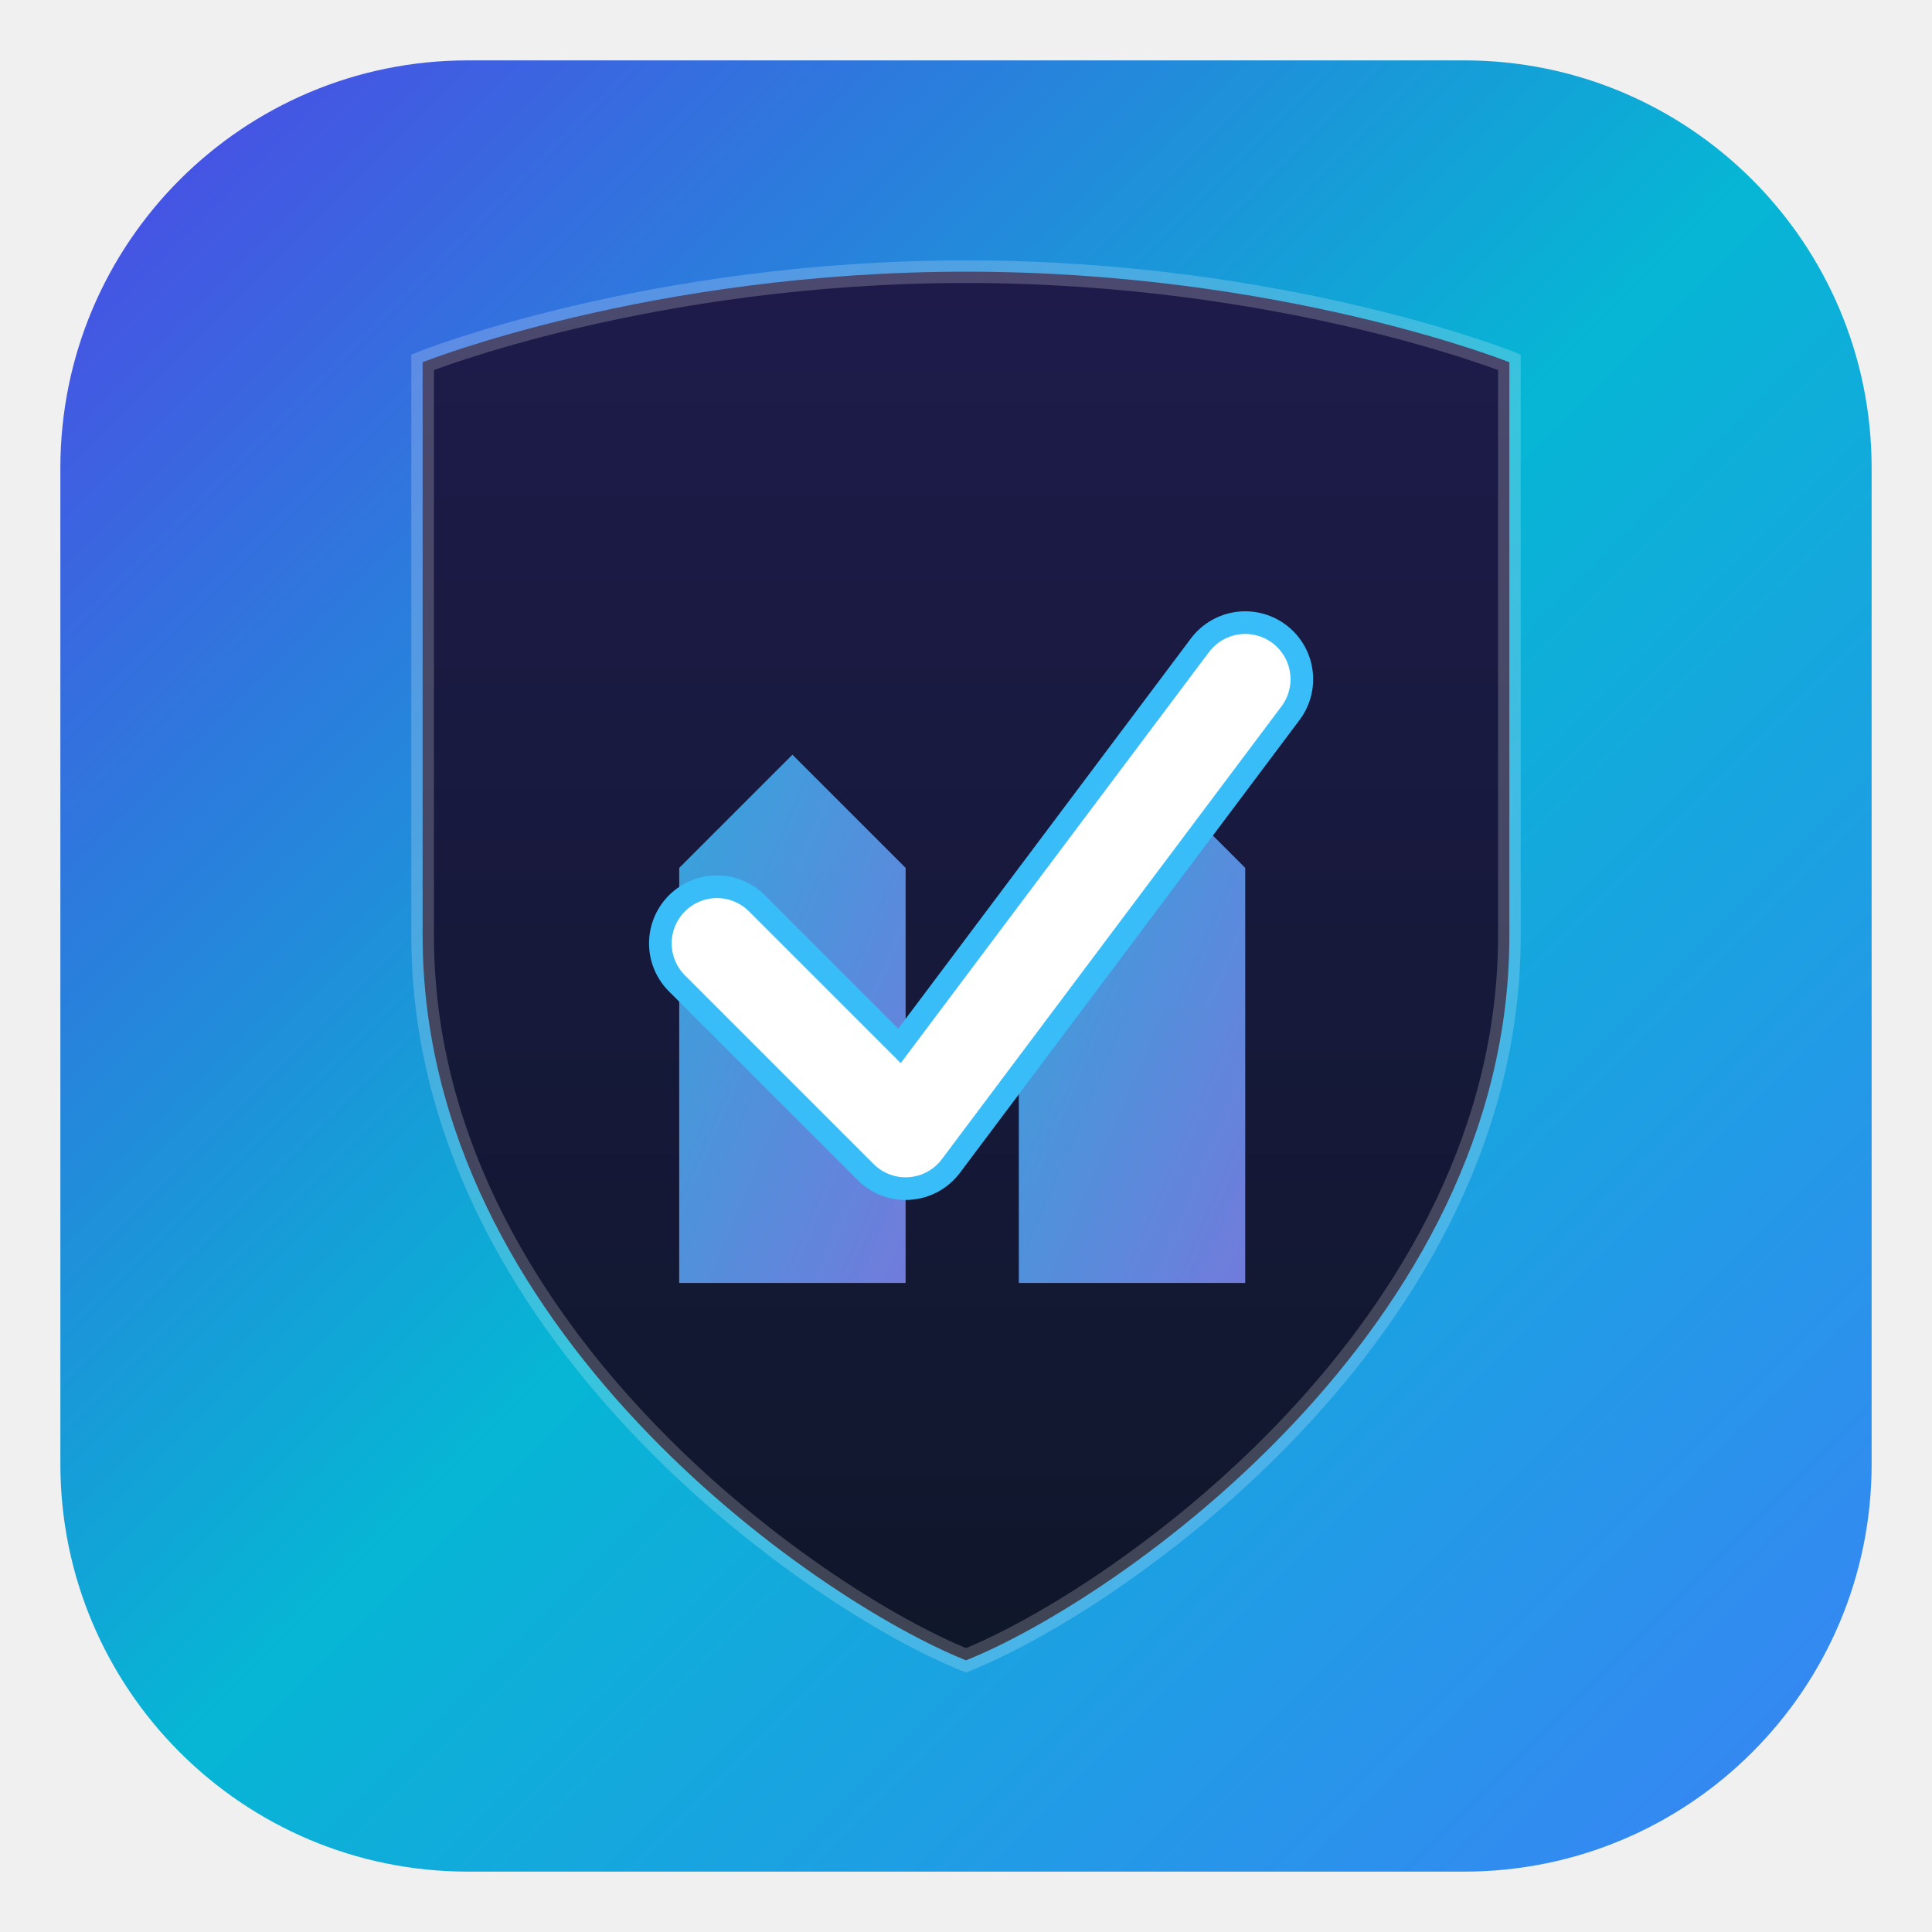
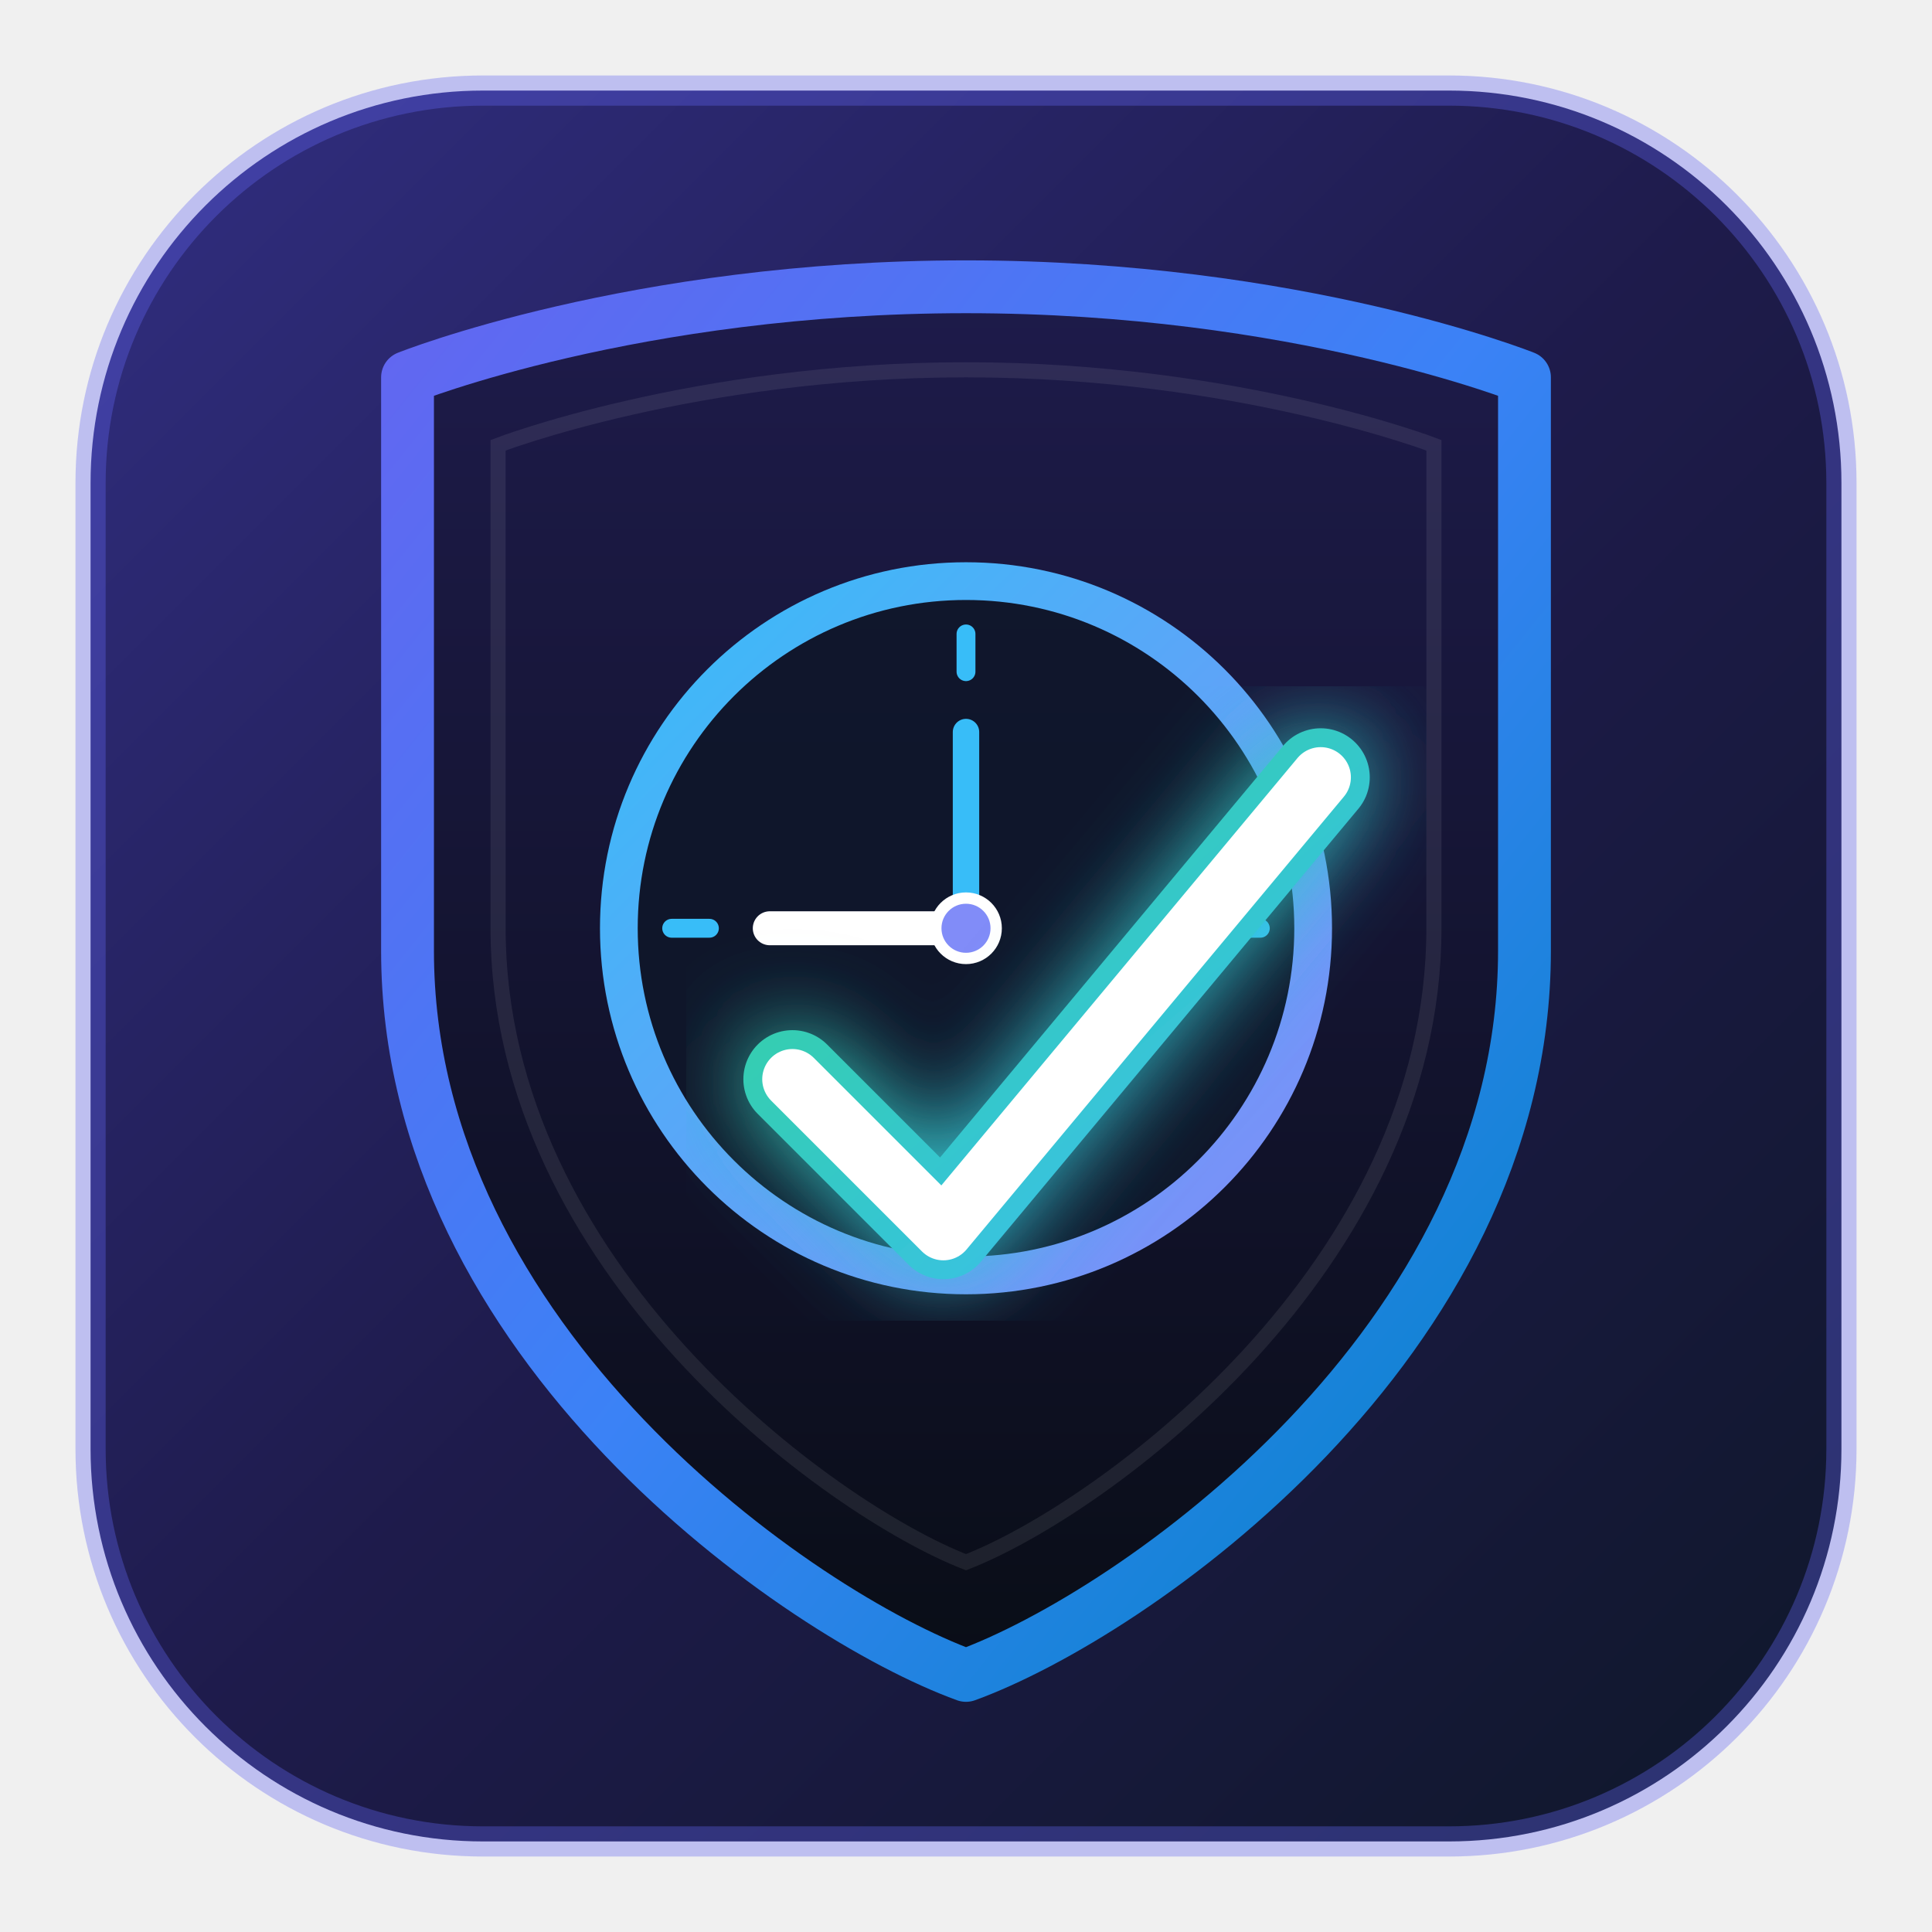
<svg xmlns="http://www.w3.org/2000/svg" viewBox="0 0 512 512" width="512" height="512">
  <defs>
-     <linearGradient id="logoBgGrad" x1="0%" y1="0%" x2="100%" y2="100%">
-       <stop offset="0%" stop-color="#4f46e5" />
-       <stop offset="50%" stop-color="#06b6d4" />
-       <stop offset="100%" stop-color="#3b82f6" />
-     </linearGradient>
-     <linearGradient id="logoShieldGrad" x1="0%" y1="0%" x2="0%" y2="100%">
-       <stop offset="0%" stop-color="#1e1b4b" />
+     <linearGradient id="sgBgGrad" x1="0%" y1="0%" x2="100%" y2="100%">
+       <stop offset="0%" stop-color="#312e81" />
+       <stop offset="50%" stop-color="#1e1b4b" />
      <stop offset="100%" stop-color="#0f172a" />
    </linearGradient>
-     <linearGradient id="logoAccentGrad" x1="0%" y1="0%" x2="100%" y2="100%">
+     <linearGradient id="sgShieldGrad" x1="0%" y1="0%" x2="100%" y2="100%">
+       <stop offset="0%" stop-color="#6366f1" />
+       <stop offset="50%" stop-color="#3b82f6" />
+       <stop offset="100%" stop-color="#0284c7" />
+     </linearGradient>
+     <linearGradient id="sgInnerGrad" x1="0%" y1="0%" x2="0%" y2="100%">
+       <stop offset="0%" stop-color="#1e1b4b" />
+       <stop offset="100%" stop-color="#090d16" />
+     </linearGradient>
+     <linearGradient id="sgCheckGrad" x1="0%" y1="0%" x2="100%" y2="100%">
+       <stop offset="0%" stop-color="#34d399" />
+       <stop offset="100%" stop-color="#38bdf8" />
+     </linearGradient>
+     <linearGradient id="sgClockRing" x1="0%" y1="0%" x2="100%" y2="100%">
      <stop offset="0%" stop-color="#38bdf8" />
      <stop offset="100%" stop-color="#818cf8" />
    </linearGradient>
+     <filter id="glow" x="-20%" y="-20%" width="140%" height="140%">
+       <feGaussianBlur stdDeviation="12" result="blur" />
+       <feComposite in="SourceGraphic" in2="blur" operator="over" />
+     </filter>
  </defs>
-   <rect x="16" y="16" width="480" height="480" rx="108" fill="url(#logoBgGrad)" />
-   <path d="M 256 72 C 340 72 400 96 400 96 L 400 248 C 400 352 296 424 256 440 C 216 424 112 352 112 248 L 112 96 C 112 96 172 72 256 72 Z" fill="url(#logoShieldGrad)" stroke="rgba(255,255,255,0.2)" stroke-width="6" />
-   <path d="M 180 340 L 180 230 L 210 200 L 240 230 L 240 340 Z" fill="url(#logoAccentGrad)" opacity="0.85" />
-   <path d="M 270 340 L 270 230 L 300 200 L 330 230 L 330 340 Z" fill="url(#logoAccentGrad)" opacity="0.85" />
-   <path d="M 190 250 L 240 300 L 330 180" fill="none" stroke="#38bdf8" stroke-width="36" stroke-linecap="round" stroke-linejoin="round" />
-   <path d="M 190 250 L 240 300 L 330 180" fill="none" stroke="#ffffff" stroke-width="24" stroke-linecap="round" stroke-linejoin="round" />
+   <rect x="24" y="24" width="464" height="464" rx="104" fill="url(#sgBgGrad)" stroke="rgba(99, 102, 241, 0.35)" stroke-width="8" />
+   <path d="M 256 76 C 344 76 404 100 404 100 L 404 252 C 404 356 300 428 256 444 C 212 428 108 356 108 252 L 108 100 C 108 100 168 76 256 76 Z" fill="url(#sgInnerGrad)" stroke="url(#sgShieldGrad)" stroke-width="14" stroke-linejoin="round" />
+   <path d="M 256 98 C 328 98 380 118 380 118 L 380 246 C 380 336 292 400 256 414 C 220 400 132 336 132 246 L 132 118 C 132 118 184 98 256 98 Z" fill="none" stroke="rgba(255, 255, 255, 0.08)" stroke-width="4" />
+   <circle cx="256" cy="246" r="92" fill="rgba(15, 23, 42, 0.85)" stroke="url(#sgClockRing)" stroke-width="10" />
+   <line x1="256" y1="168" x2="256" y2="178" stroke="#38bdf8" stroke-width="5" stroke-linecap="round" />
+   <line x1="334" y1="246" x2="324" y2="246" stroke="#38bdf8" stroke-width="5" stroke-linecap="round" />
+   <line x1="256" y1="324" x2="256" y2="314" stroke="#38bdf8" stroke-width="5" stroke-linecap="round" />
+   <line x1="178" y1="246" x2="188" y2="246" stroke="#38bdf8" stroke-width="5" stroke-linecap="round" />
+   <line x1="256" y1="246" x2="204" y2="246" stroke="#ffffff" stroke-width="9" stroke-linecap="round" />
+   <line x1="256" y1="246" x2="256" y2="194" stroke="#38bdf8" stroke-width="7" stroke-linecap="round" />
+   <circle cx="256" cy="246" r="8" fill="#818cf8" stroke="#ffffff" stroke-width="3" />
+   <path d="M 210 286 L 250 326 L 350 206" fill="none" stroke="url(#sgCheckGrad)" stroke-width="26" stroke-linecap="round" stroke-linejoin="round" filter="url(#glow)" />
+   <path d="M 210 286 L 250 326 L 350 206" fill="none" stroke="#ffffff" stroke-width="16" stroke-linecap="round" stroke-linejoin="round" />
</svg>
